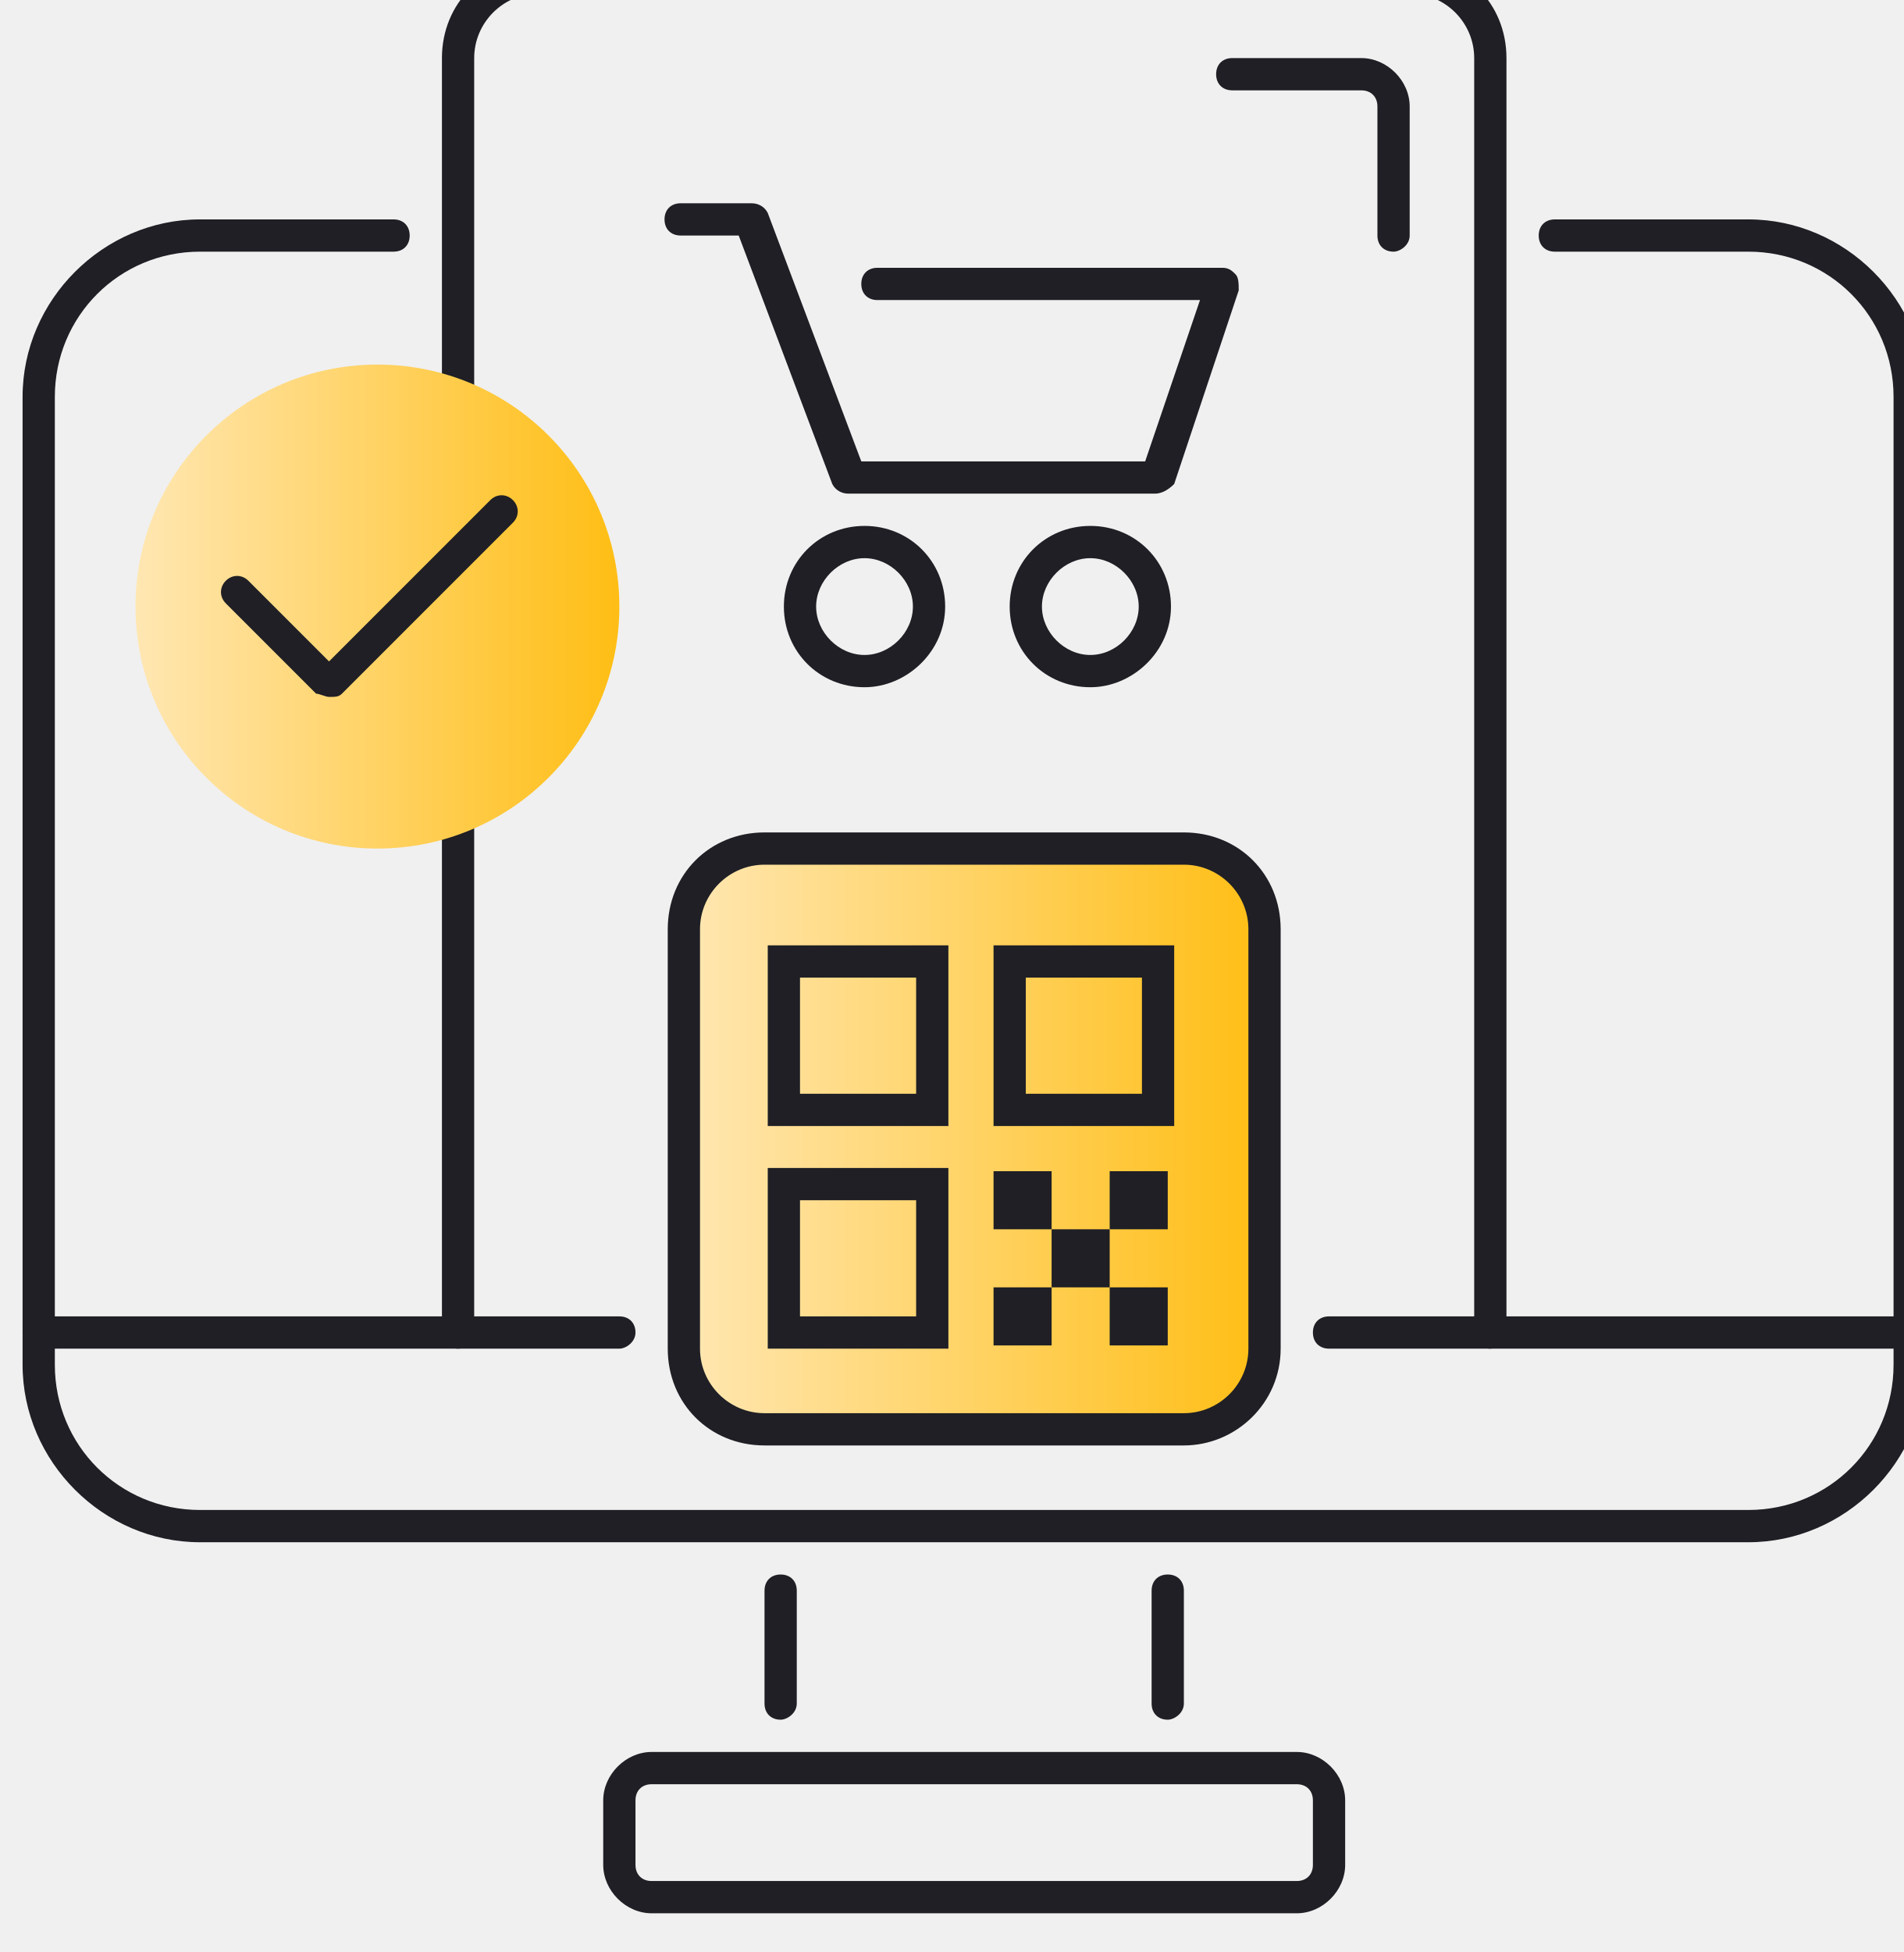
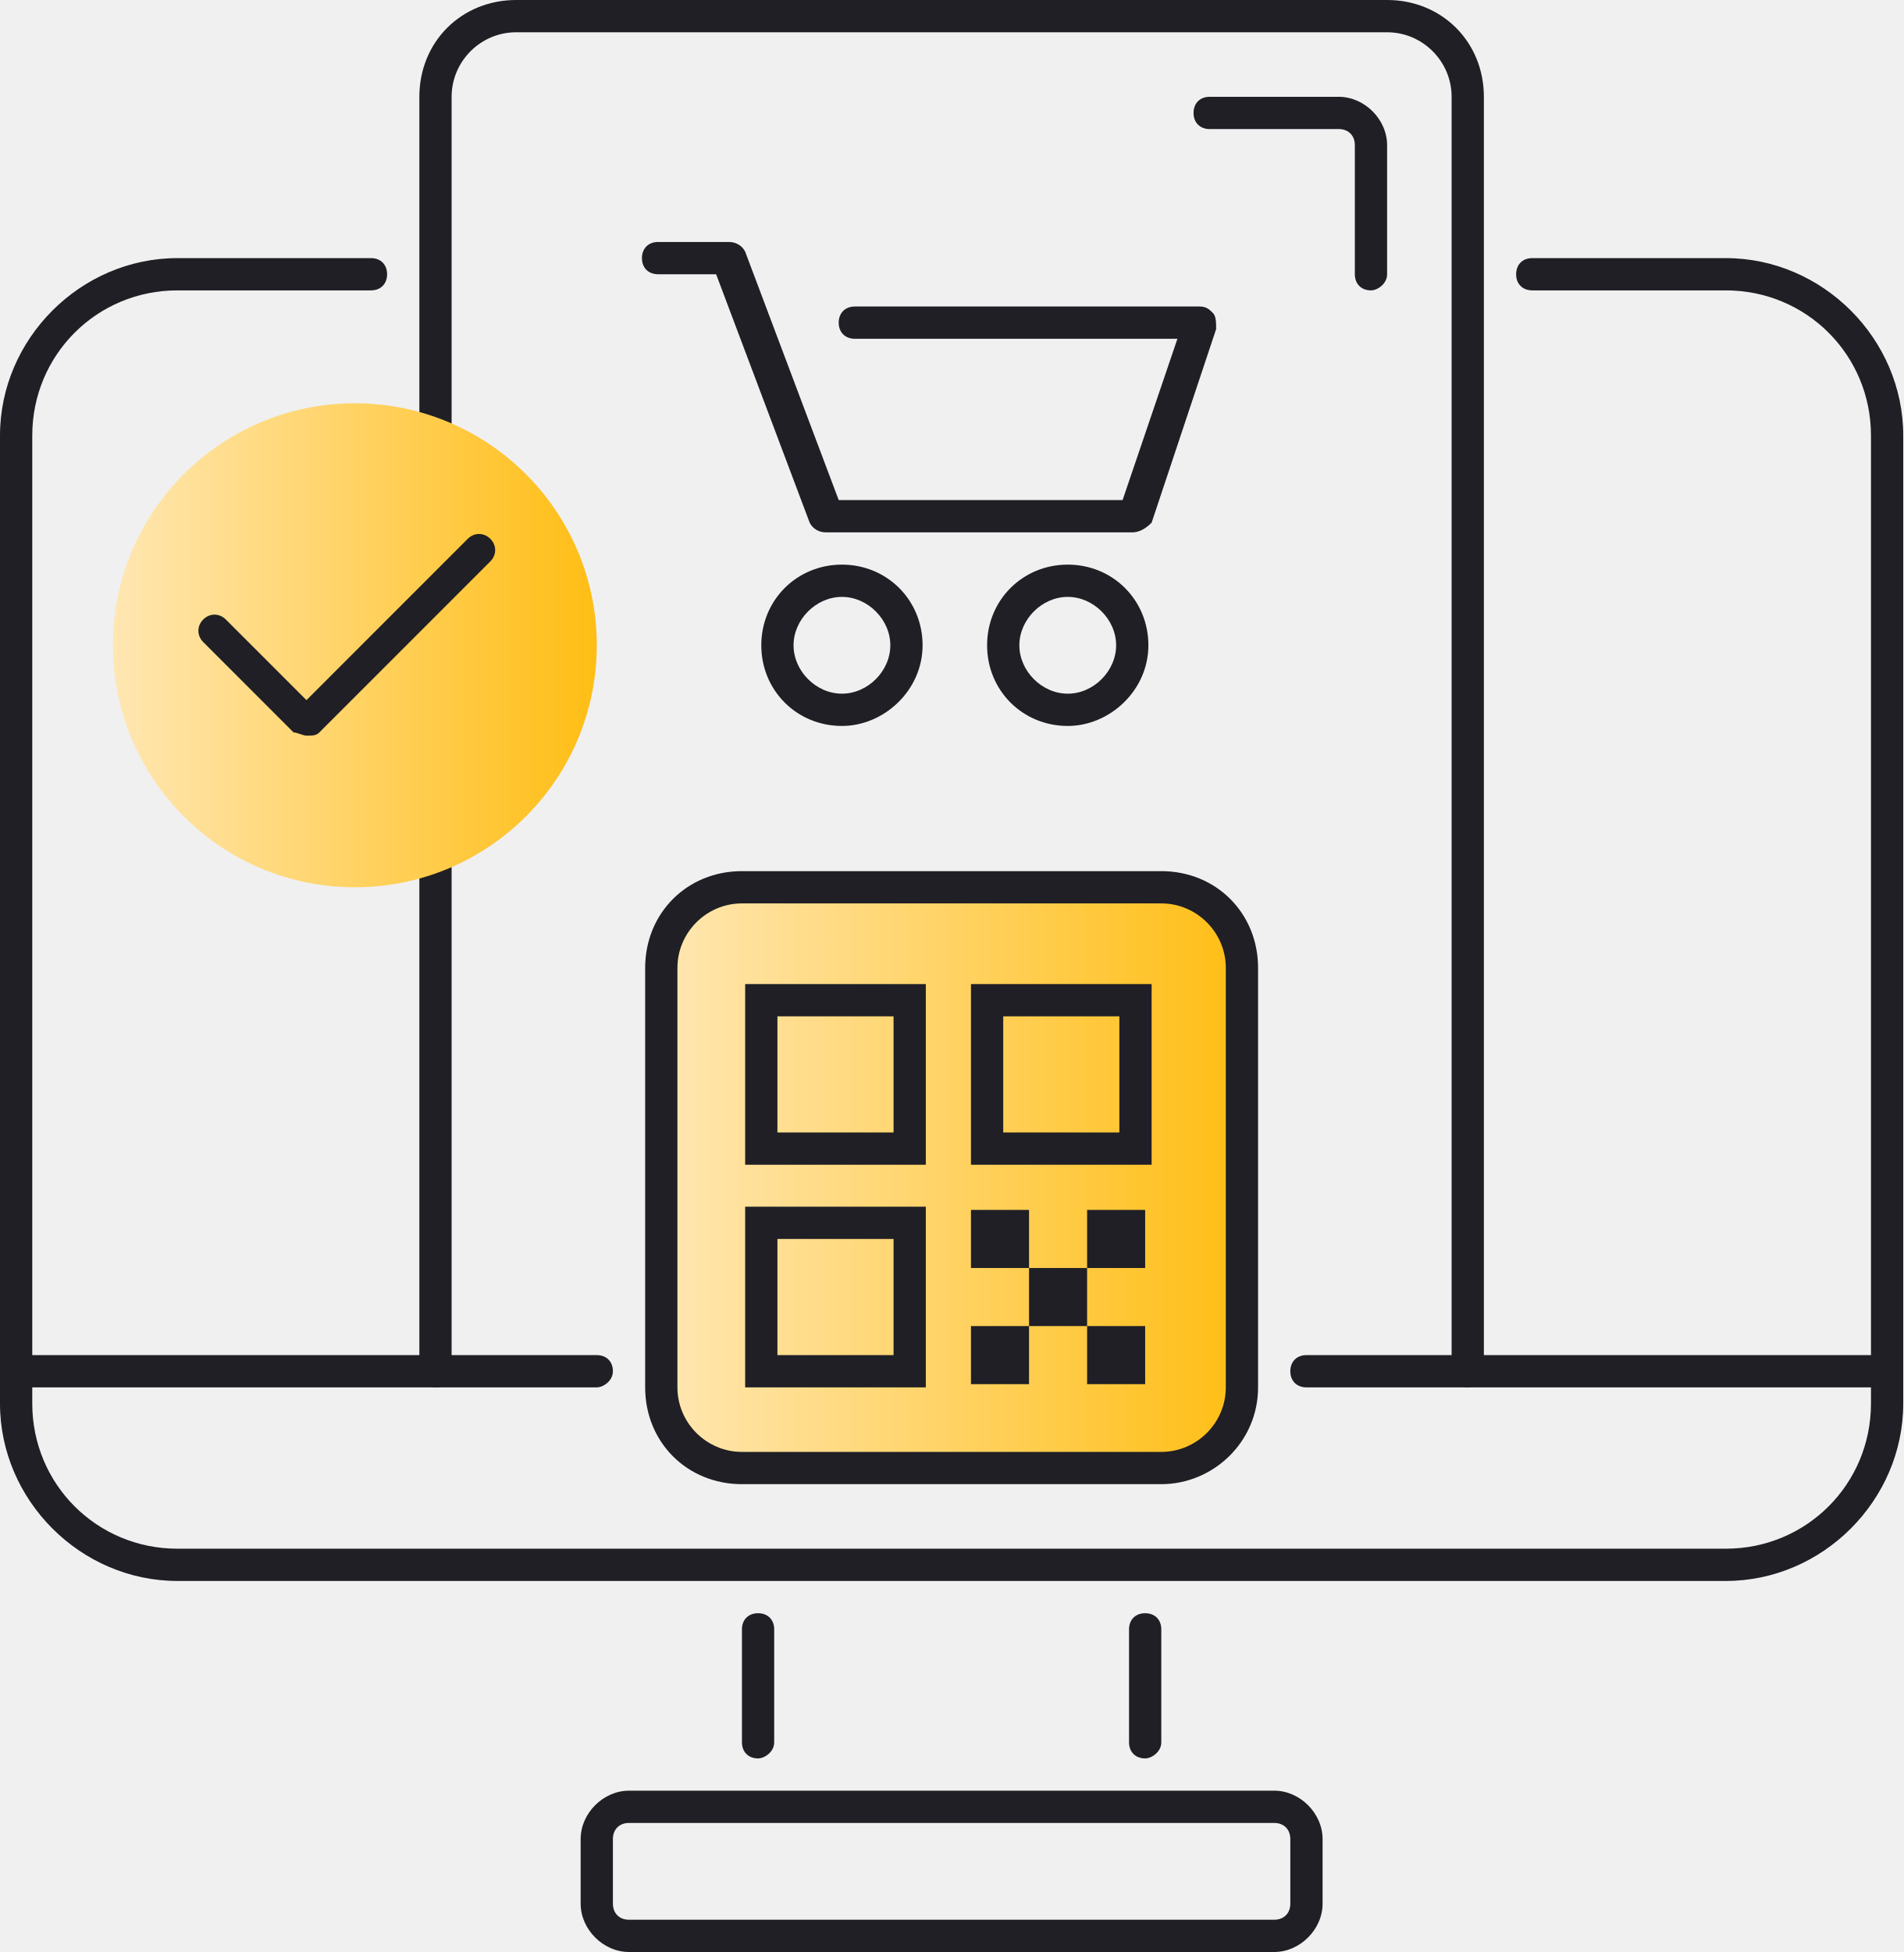
<svg xmlns="http://www.w3.org/2000/svg" version="1.1" id="Icon_Set" x="0px" y="0px" viewBox="0 0 59 60.5" style="enable-background:new 0 0 59 60.5;" xml:space="preserve">
  <style type="text/css">
- 	.st0{fill:#1F1F25;}
- 	.st1{fill:#FF5252;}
- 	.st2{fill:#FFD740;}
- 	.st3{fill:#40C4FF;}
- 	.st4{fill:#FFFFFF;}
- 	.st5{fill:#4DB6AC;}
- 	.st6{fill:url(#SVGID_1_);}
- 	.st7{fill:url(#SVGID_2_);}
- 	.st8{fill:url(#SVGID_3_);}
- 	.st9{fill:url(#SVGID_4_);}
- 	.st10{fill:url(#SVGID_5_);}
- 	.st11{fill:#4FC3F7;}
- 	.st12{fill:url(#SVGID_6_);}
- 	.st13{fill:url(#SVGID_7_);}
- 	.st14{fill:url(#SVGID_8_);}
- 	.st15{fill:url(#SVGID_9_);}
- 	.st16{fill:url(#SVGID_10_);}
- 	.st17{fill:url(#SVGID_11_);}
- 	.st18{fill:url(#SVGID_12_);}
- 	.st19{fill:url(#SVGID_13_);}
- 	.st20{fill:#FFE6AE;}
- 	.st21{fill:url(#SVGID_14_);}
- 	.st22{display:none;fill:#1F1F25;}
- 	.st23{fill:url(#SVGID_15_);}
- 	.st24{fill:url(#SVGID_16_);}
- 	.st25{fill:url(#SVGID_17_);}
- 	.st26{fill:url(#SVGID_18_);}
- 	.st27{fill:none;stroke:#1F1F25;stroke-miterlimit:10;}
+ 	.st0{fill:url(#SVGID_1_);}
+ 	.st1{fill:#1F1F25;}
+ 	.st2{fill:url(#SVGID_2_);}
+ 	.st3{fill:none;stroke:#1F1F25;stroke-miterlimit:10;}
</style>
  <g>
    <g id="Payment_System_Technology">
-       <linearGradient id="SVGID_1_" gradientUnits="userSpaceOnUse" x1="21.159" y1="35.301" x2="39.159" y2="35.301">
+       <linearGradient id="SVGID_1_" gradientUnits="userSpaceOnUse" x1="20.459" y1="27.9" x2="38.459" y2="27.9" gradientTransform="matrix(1 0 0 -1 0 64.4)">
        <stop offset="0" style="stop-color:#FFE7B3" />
        <stop offset="1" style="stop-color:#FFBE15" />
      </linearGradient>
-       <path class="st6" d="M36.7,44.3h-13c-1.4,0-2.5-1.1-2.5-2.5v-13c0-1.4,1.1-2.5,2.5-2.5h13c1.4,0,2.5,1.1,2.5,2.5v13     C39.2,43.2,38,44.3,36.7,44.3z" />
-       <path class="st0" d="M36.7,44.8h-13c-1.7,0-3-1.3-3-3v-13c0-1.7,1.3-3,3-3h13c1.7,0,3,1.3,3,3v13C39.7,43.5,38.3,44.8,36.7,44.8z      M23.7,26.8c-1.1,0-2,0.9-2,2v13c0,1.1,0.9,2,2,2h13c1.1,0,2-0.9,2-2v-13c0-1.1-0.9-2-2-2H23.7z" />
-       <path class="st0" d="M24.2,53.3c-0.3,0-0.5-0.2-0.5-0.5v-3.5c0-0.3,0.2-0.5,0.5-0.5s0.5,0.2,0.5,0.5v3.5     C24.7,53.1,24.4,53.3,24.2,53.3z" />
-       <path class="st0" d="M36.2,53.3c-0.3,0-0.5-0.2-0.5-0.5v-3.5c0-0.3,0.2-0.5,0.5-0.5s0.5,0.2,0.5,0.5v3.5    C36.7,53.1,36.4,53.3,36.2,53.3z" />
-       <path class="st0" d="M40.2,59.3h-20c-0.8,0-1.5-0.7-1.5-1.5v-2c0-0.8,0.7-1.5,1.5-1.5h20c0.8,0,1.5,0.7,1.5,1.5v2     C41.7,58.6,41,59.3,40.2,59.3z M20.2,55.3c-0.3,0-0.5,0.2-0.5,0.5v2c0,0.3,0.2,0.5,0.5,0.5h20c0.3,0,0.5-0.2,0.5-0.5v-2     c0-0.3-0.2-0.5-0.5-0.5H20.2z" />
-       <path class="st0" d="M59.2,41.8h-18c-0.3,0-0.5-0.2-0.5-0.5s0.2-0.5,0.5-0.5h18c0.3,0,0.5,0.2,0.5,0.5S59.4,41.8,59.2,41.8z" />
-       <path class="st0" d="M19.2,41.8h-18c-0.3,0-0.5-0.2-0.5-0.5s0.2-0.5,0.5-0.5h18c0.3,0,0.5,0.2,0.5,0.5S19.4,41.8,19.2,41.8z" />
-       <path class="st0" d="M43.2,7.8c-0.3,0-0.5-0.2-0.5-0.5v-4c0-0.3-0.2-0.5-0.5-0.5h-4c-0.3,0-0.5-0.2-0.5-0.5s0.2-0.5,0.5-0.5h4     c0.8,0,1.5,0.7,1.5,1.5v4C43.7,7.6,43.4,7.8,43.2,7.8z" />
-       <path class="st0" d="M46.2,41.8c-0.3,0-0.5-0.2-0.5-0.5V1.8c0-1.1-0.9-2-2-2h-27c-1.1,0-2,0.9-2,2v39.5c0,0.3-0.2,0.5-0.5,0.5     s-0.5-0.2-0.5-0.5V1.8c0-1.7,1.3-3,3-3h27c1.7,0,3,1.3,3,3v39.5C46.7,41.6,46.4,41.8,46.2,41.8z" />
-       <path class="st0" d="M54.2,47.8h-48c-3,0-5.5-2.5-5.5-5.5v-30c0-3,2.5-5.5,5.5-5.5h6c0.3,0,0.5,0.2,0.5,0.5s-0.2,0.5-0.5,0.5h-6     c-2.5,0-4.5,2-4.5,4.5v30c0,2.5,2,4.5,4.5,4.5h48c2.5,0,4.5-2,4.5-4.5v-30c0-2.5-2-4.5-4.5-4.5h-6c-0.3,0-0.5-0.2-0.5-0.5     s0.2-0.5,0.5-0.5h6c3,0,5.5,2.5,5.5,5.5v30C59.7,45.3,57.2,47.8,54.2,47.8z" />
-       <path class="st0" d="M35.8,15.3h-9.5c-0.2,0-0.4-0.1-0.5-0.3l-2.9-7.7h-1.8c-0.3,0-0.5-0.2-0.5-0.5s0.2-0.5,0.5-0.5h2.2    c0.2,0,0.4,0.1,0.5,0.3l2.9,7.7h8.8l1.7-5l-10,0l0,0c-0.3,0-0.5-0.2-0.5-0.5c0-0.3,0.2-0.5,0.5-0.5l10.7,0l0,0    c0.2,0,0.3,0.1,0.4,0.2c0.1,0.1,0.1,0.3,0.1,0.5l-2,6C36.2,15.2,36,15.3,35.8,15.3z" />
-       <path class="st0" d="M26.8,21.3c-1.4,0-2.5-1.1-2.5-2.5s1.1-2.5,2.5-2.5s2.5,1.1,2.5,2.5S28.1,21.3,26.8,21.3z M26.8,17.3    c-0.8,0-1.5,0.7-1.5,1.5s0.7,1.5,1.5,1.5s1.5-0.7,1.5-1.5S27.6,17.3,26.8,17.3z" />
-       <path class="st0" d="M33.8,21.3c-1.4,0-2.5-1.1-2.5-2.5s1.1-2.5,2.5-2.5s2.5,1.1,2.5,2.5S35.1,21.3,33.8,21.3z M33.8,17.3    c-0.8,0-1.5,0.7-1.5,1.5s0.7,1.5,1.5,1.5s1.5-0.7,1.5-1.5S34.6,17.3,33.8,17.3z" />
-       <linearGradient id="SVGID_2_" gradientUnits="userSpaceOnUse" x1="4.159" y1="18.801" x2="19.159" y2="18.801">
+       <path class="st0" d="M36,45.5H23c-1.4,0-2.5-1.1-2.5-2.5V30c0-1.4,1.1-2.5,2.5-2.5h13c1.4,0,2.5,1.1,2.5,2.5v13    C38.5,44.4,37.3,45.5,36,45.5z" />
+       <path class="st1" d="M36,46H23c-1.7,0-3-1.3-3-3V30c0-1.7,1.3-3,3-3h13c1.7,0,3,1.3,3,3v13C39,44.7,37.6,46,36,46z M23,28    c-1.1,0-2,0.9-2,2v13c0,1.1,0.9,2,2,2h13c1.1,0,2-0.9,2-2V30c0-1.1-0.9-2-2-2H23z" />
+       <path class="st1" d="M23.5,54.5c-0.3,0-0.5-0.2-0.5-0.5v-3.5c0-0.3,0.2-0.5,0.5-0.5s0.5,0.2,0.5,0.5V54    C24,54.3,23.7,54.5,23.5,54.5z" />
+       <path class="st1" d="M35.5,54.5c-0.3,0-0.5-0.2-0.5-0.5v-3.5c0-0.3,0.2-0.5,0.5-0.5s0.5,0.2,0.5,0.5V54    C36,54.3,35.7,54.5,35.5,54.5z" />
+       <path class="st1" d="M39.5,60.5h-20c-0.8,0-1.5-0.7-1.5-1.5v-2c0-0.8,0.7-1.5,1.5-1.5h20c0.8,0,1.5,0.7,1.5,1.5v2    C41,59.8,40.3,60.5,39.5,60.5z M19.5,56.5c-0.3,0-0.5,0.2-0.5,0.5v2c0,0.3,0.2,0.5,0.5,0.5h20c0.3,0,0.5-0.2,0.5-0.5v-2    c0-0.3-0.2-0.5-0.5-0.5H19.5z" />
+       <path class="st1" d="M58.5,43h-18c-0.3,0-0.5-0.2-0.5-0.5s0.2-0.5,0.5-0.5h18c0.3,0,0.5,0.2,0.5,0.5S58.7,43,58.5,43z" />
+       <path class="st1" d="M18.5,43h-18C0.2,43,0,42.8,0,42.5S0.2,42,0.5,42h18c0.3,0,0.5,0.2,0.5,0.5S18.7,43,18.5,43z" />
+       <path class="st1" d="M42.5,9C42.2,9,42,8.8,42,8.5v-4C42,4.2,41.8,4,41.5,4h-4C37.2,4,37,3.8,37,3.5S37.2,3,37.5,3h4    C42.3,3,43,3.7,43,4.5v4C43,8.8,42.7,9,42.5,9z" />
+       <path class="st1" d="M45.5,43c-0.3,0-0.5-0.2-0.5-0.5V3c0-1.1-0.9-2-2-2H16c-1.1,0-2,0.9-2,2v39.5c0,0.3-0.2,0.5-0.5,0.5    S13,42.8,13,42.5V3c0-1.7,1.3-3,3-3h27c1.7,0,3,1.3,3,3v39.5C46,42.8,45.7,43,45.5,43z" />
+       <path class="st1" d="M53.5,49h-48c-3,0-5.5-2.5-5.5-5.5v-30C0,10.5,2.5,8,5.5,8h6C11.8,8,12,8.2,12,8.5S11.8,9,11.5,9h-6    C3,9,1,11,1,13.5v30C1,46,3,48,5.5,48h48c2.5,0,4.5-2,4.5-4.5v-30C58,11,56,9,53.5,9h-6C47.2,9,47,8.8,47,8.5S47.2,8,47.5,8h6    c3,0,5.5,2.5,5.5,5.5v30C59,46.5,56.5,49,53.5,49z" />
+       <path class="st1" d="M35.1,16.5h-9.5c-0.2,0-0.4-0.1-0.5-0.3l-2.9-7.7h-1.8c-0.3,0-0.5-0.2-0.5-0.5s0.2-0.5,0.5-0.5h2.2    c0.2,0,0.4,0.1,0.5,0.3l2.9,7.7h8.8l1.7-5h-10l0,0c-0.3,0-0.5-0.2-0.5-0.5s0.2-0.5,0.5-0.5h10.7l0,0c0.2,0,0.3,0.1,0.4,0.2    c0.1,0.1,0.1,0.3,0.1,0.5l-2,6C35.5,16.4,35.3,16.5,35.1,16.5z" />
+       <path class="st1" d="M26.1,22.5c-1.4,0-2.5-1.1-2.5-2.5s1.1-2.5,2.5-2.5s2.5,1.1,2.5,2.5S27.4,22.5,26.1,22.5z M26.1,18.5    c-0.8,0-1.5,0.7-1.5,1.5s0.7,1.5,1.5,1.5s1.5-0.7,1.5-1.5S26.9,18.5,26.1,18.5z" />
+       <path class="st1" d="M33.1,22.5c-1.4,0-2.5-1.1-2.5-2.5s1.1-2.5,2.5-2.5s2.5,1.1,2.5,2.5S34.4,22.5,33.1,22.5z M33.1,18.5    c-0.8,0-1.5,0.7-1.5,1.5s0.7,1.5,1.5,1.5s1.5-0.7,1.5-1.5S33.9,18.5,33.1,18.5z" />
+       <linearGradient id="SVGID_2_" gradientUnits="userSpaceOnUse" x1="3.459" y1="44.4" x2="18.459" y2="44.4" gradientTransform="matrix(1 0 0 -1 0 64.4)">
        <stop offset="0" style="stop-color:#FFE7B3" />
        <stop offset="1" style="stop-color:#FFBE15" />
      </linearGradient>
-       <circle class="st7" cx="11.7" cy="18.8" r="7.5" />
-       <path class="st0" d="M10.2,21.6c-0.1,0-0.3-0.1-0.4-0.1l-2.8-2.8c-0.2-0.2-0.2-0.5,0-0.7s0.5-0.2,0.7,0l2.5,2.5l5-5     c0.2-0.2,0.5-0.2,0.7,0s0.2,0.5,0,0.7l-5.3,5.3C10.5,21.6,10.4,21.6,10.2,21.6z" />
+       <circle class="st2" cx="11" cy="20" r="7.5" />
+       <path class="st1" d="M9.5,22.8c-0.1,0-0.3-0.1-0.4-0.1l-2.8-2.8c-0.2-0.2-0.2-0.5,0-0.7s0.5-0.2,0.7,0l2.5,2.5l5-5    c0.2-0.2,0.5-0.2,0.7,0c0.2,0.2,0.2,0.5,0,0.7l-5.3,5.3C9.8,22.8,9.7,22.8,9.5,22.8z" />
    </g>
-     <rect x="24.3" y="29.8" class="st27" width="4.6" height="4.6" />
-     <rect x="24.3" y="36.7" class="st27" width="4.6" height="4.6" />
-     <rect x="30.8" y="36.3" class="st0" width="1.8" height="1.8" />
-     <rect x="34.4" y="36.3" class="st0" width="1.8" height="1.8" />
-     <rect x="30.8" y="39.9" class="st0" width="1.8" height="1.8" />
-     <rect x="34.4" y="39.9" class="st0" width="1.8" height="1.8" />
-     <rect x="32.6" y="38.1" class="st0" width="1.8" height="1.8" />
-     <rect x="31.3" y="29.8" class="st27" width="4.6" height="4.6" />
+     <rect x="23.6" y="31" class="st3" width="4.6" height="4.6" />
+     <rect x="23.6" y="37.9" class="st3" width="4.6" height="4.6" />
+     <rect x="30.1" y="37.5" class="st1" width="1.8" height="1.8" />
+     <rect x="33.7" y="37.5" class="st1" width="1.8" height="1.8" />
+     <rect x="30.1" y="41.1" class="st1" width="1.8" height="1.8" />
+     <rect x="33.7" y="41.1" class="st1" width="1.8" height="1.8" />
+     <rect x="31.9" y="39.3" class="st1" width="1.8" height="1.8" />
+     <rect x="30.6" y="31" class="st3" width="4.6" height="4.6" />
  </g>
</svg>
